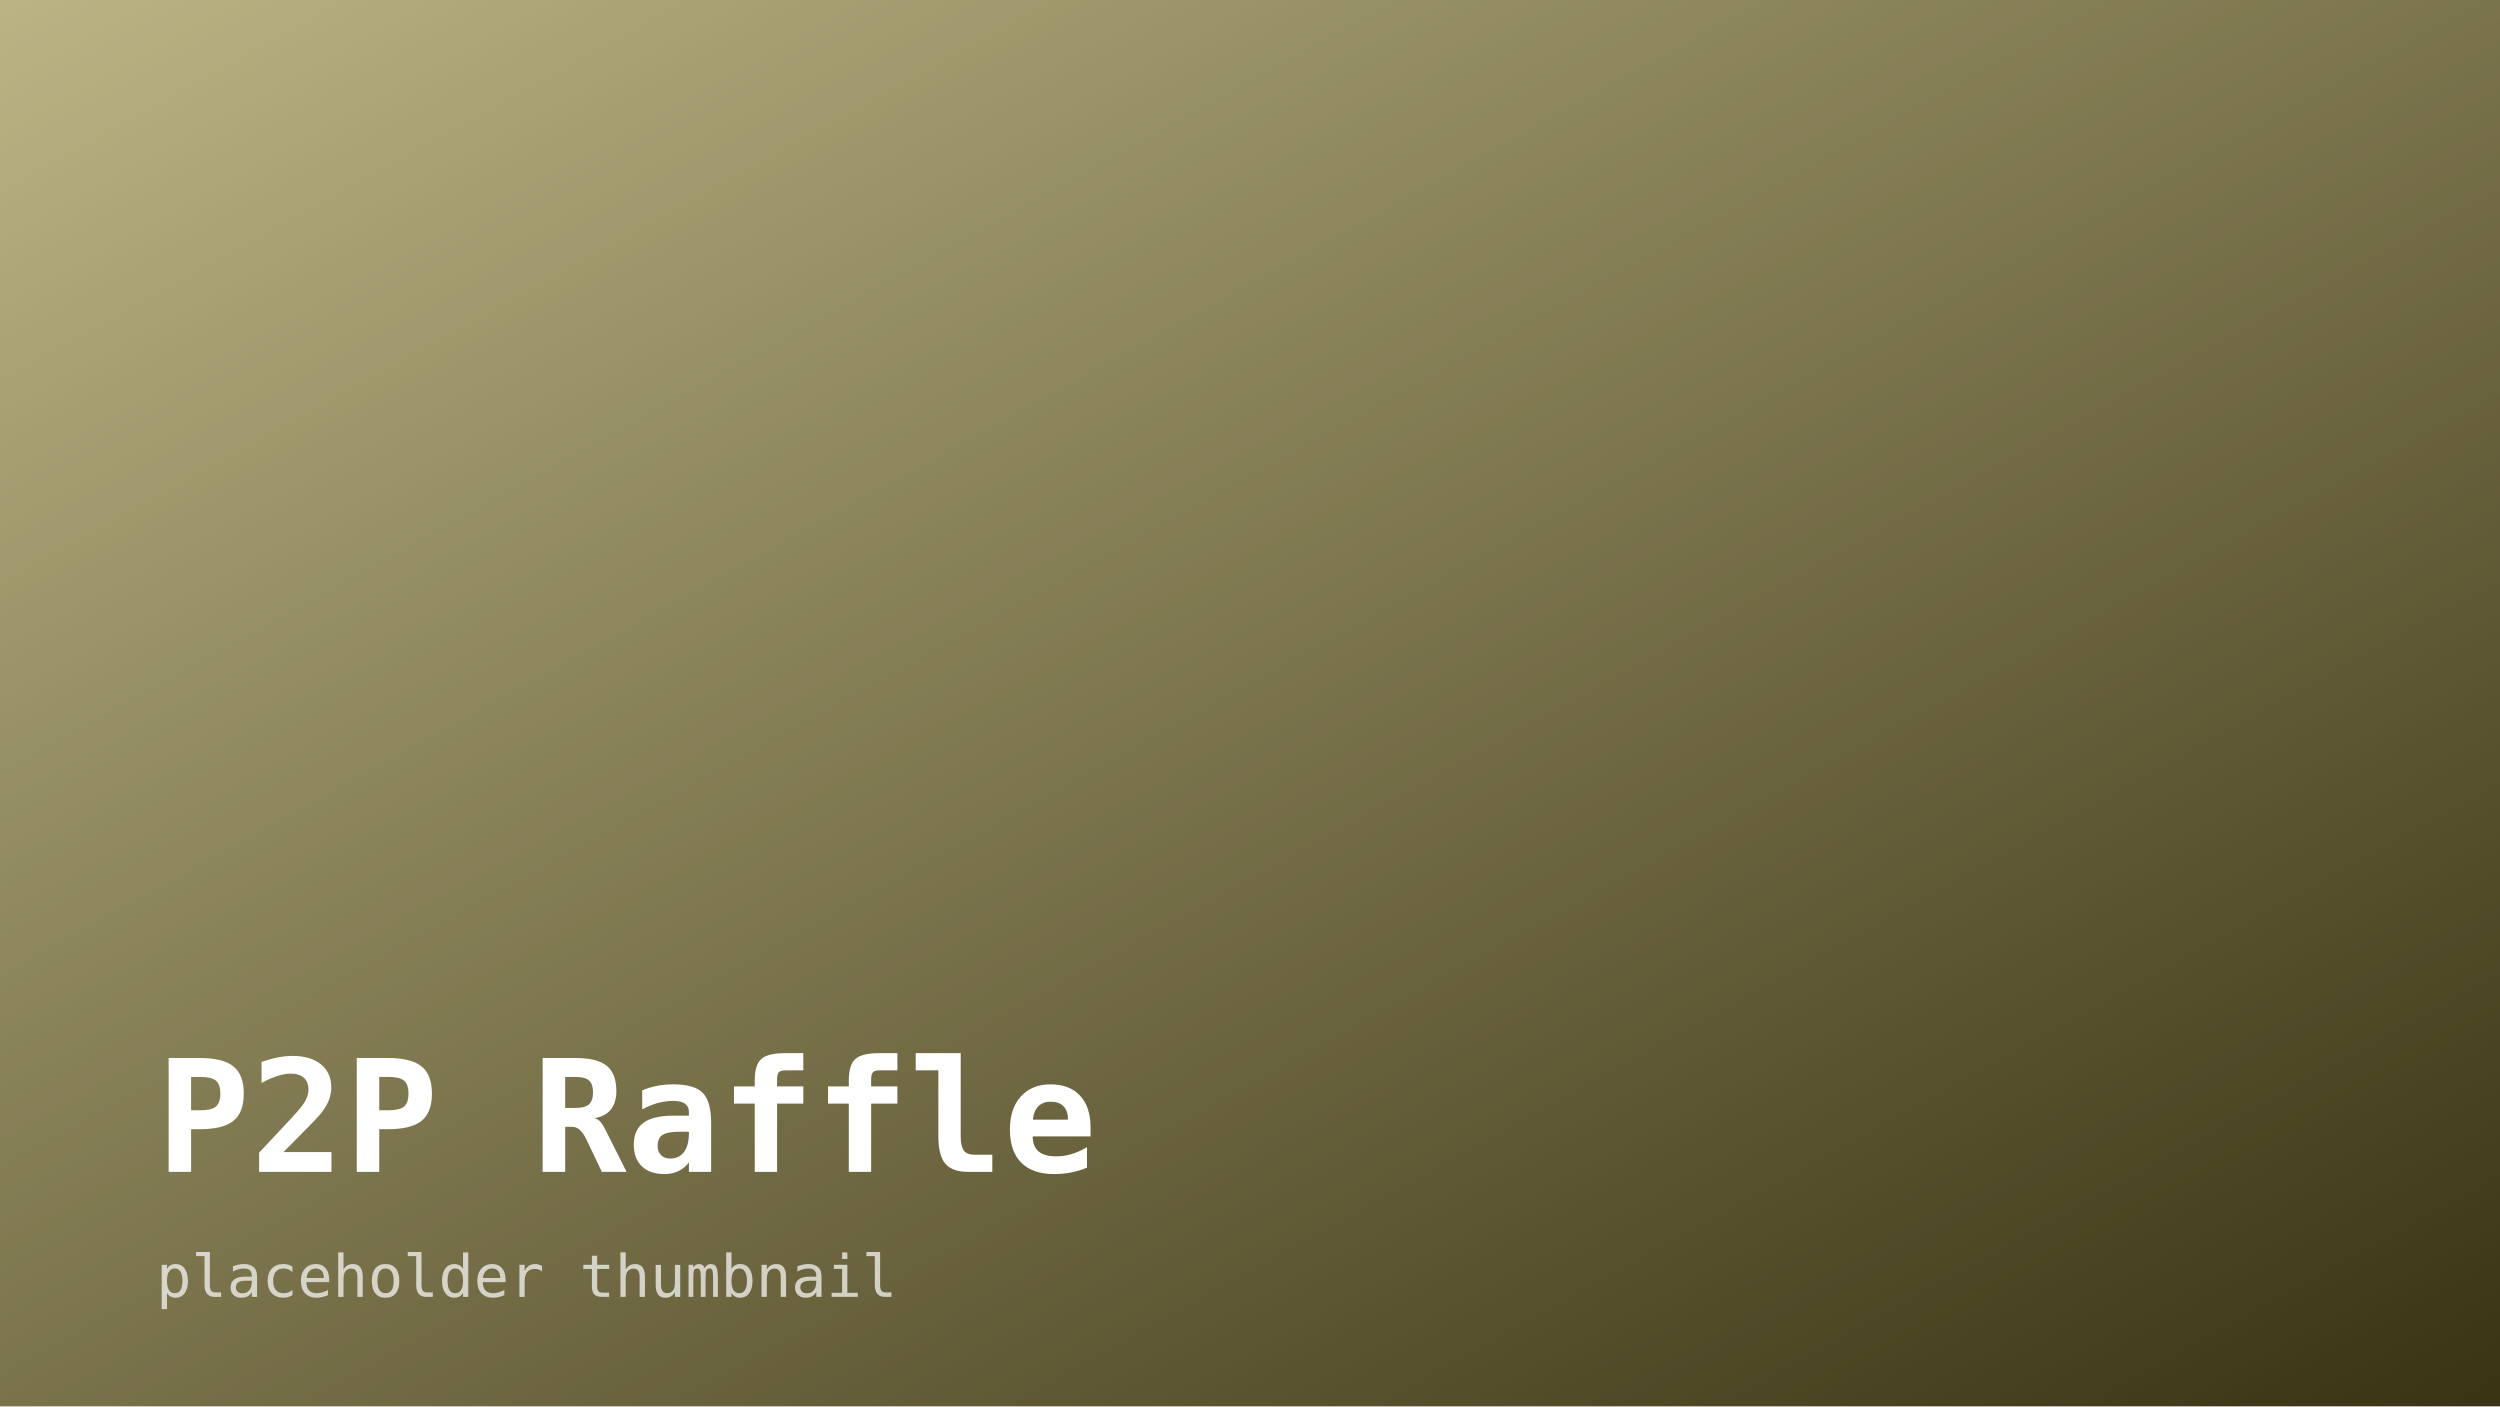
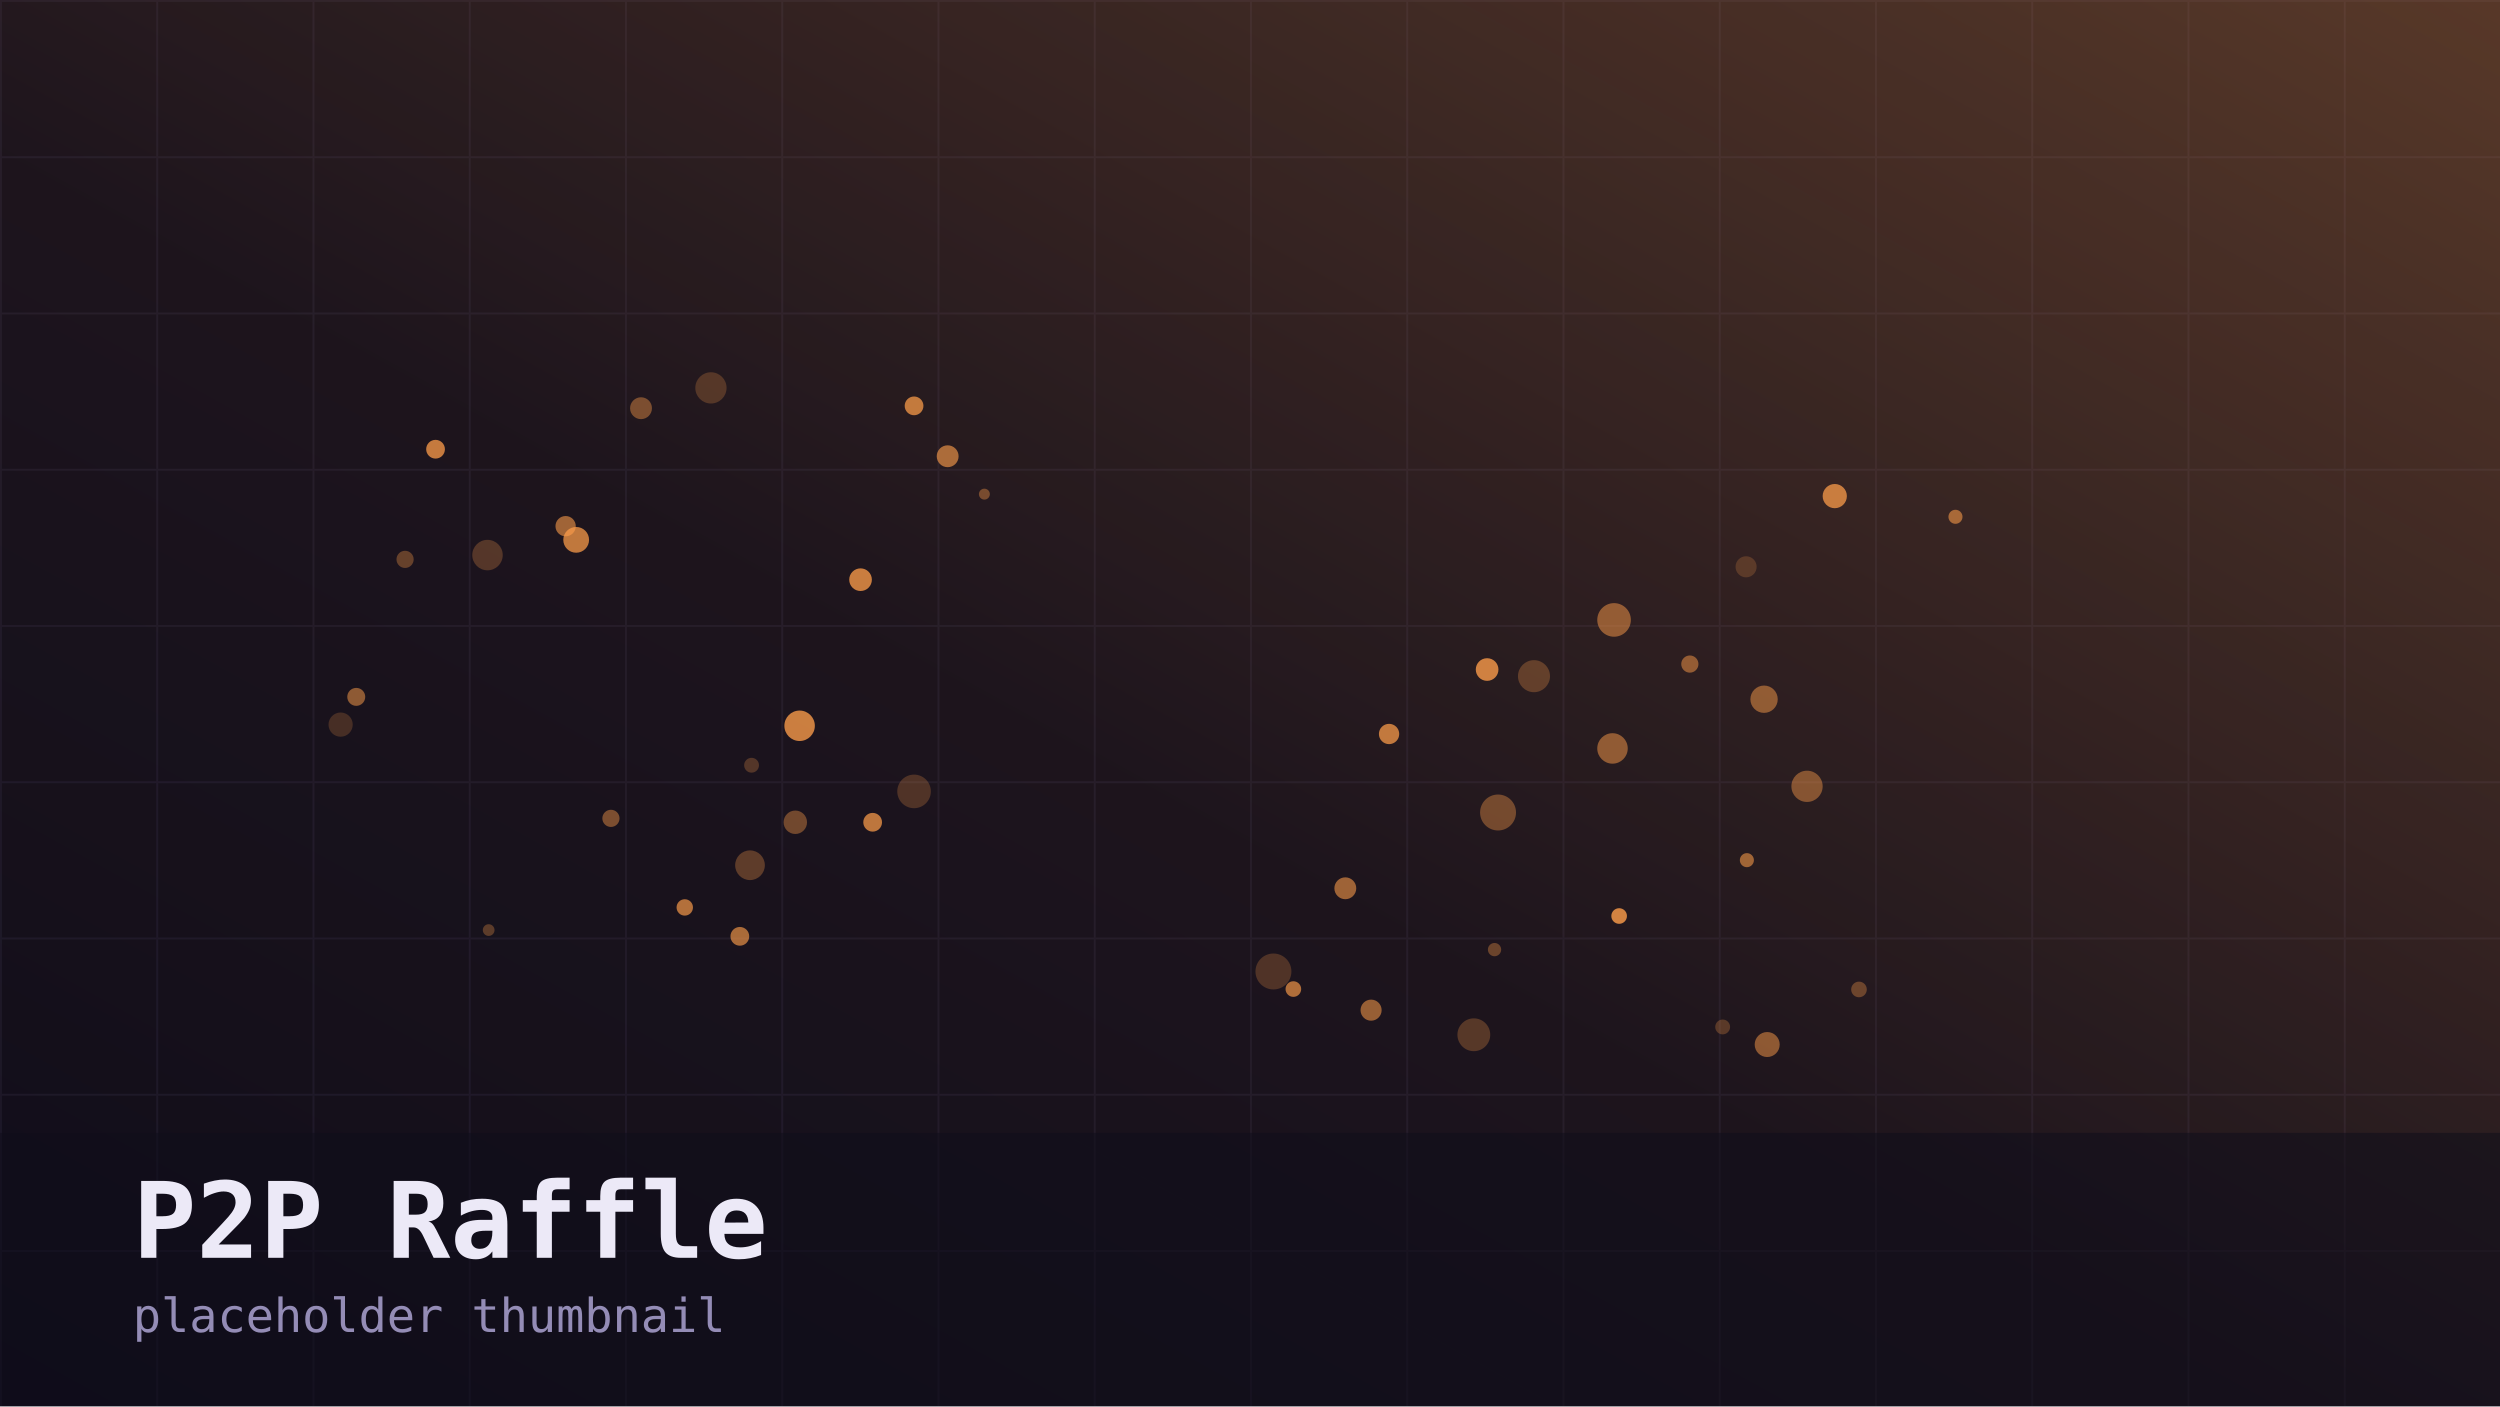
<svg xmlns="http://www.w3.org/2000/svg" viewBox="0 0 640 360" width="640" height="360" role="img" aria-label="P2P Raffle">
  <defs>
-     <linearGradient id="g" x1="0" y1="0" x2="1" y2="1">
-       <stop offset="0" stop-color="#fdf3b0" />
-       <stop offset="1" stop-color="#4a4114" />
+     <linearGradient id="w" x1="1" y1="0" x2="0" y2="1">
+       <stop offset="0" stop-color="#FF9E4A" stop-opacity="0.30" />
+       <stop offset="0.55" stop-color="#FF9E4A" stop-opacity="0.06" />
+       <stop offset="1" stop-color="#FF9E4A" stop-opacity="0" />
    </linearGradient>
+     <pattern id="g" width="40" height="40" patternUnits="userSpaceOnUse">
+       <path d="M40 0H0V40" fill="none" stroke="#A796E0" stroke-opacity="0.07" stroke-width="1" />
+     </pattern>
  </defs>
+   <rect width="640" height="360" fill="#0F0C1A" />
  <rect width="640" height="360" fill="url(#g)" />
-   <rect width="640" height="360" fill="#0e0e11" opacity="0.28" />
-   <text x="40" y="300" font-family="'Anonymous Pro', monospace" font-size="40" font-weight="700" fill="#ffffff">P2P Raffle</text>
-   <text x="40" y="332" font-family="'Anonymous Pro', monospace" font-size="15" fill="#ffffff" opacity="0.7">placeholder thumbnail</text>
+   <rect width="640" height="360" fill="url(#w)" />
+   <circle cx="87.2" cy="185.5" r="3.1" fill="#FF9E4A" opacity="0.2" />
+   <circle cx="462.6" cy="201.3" r="4" fill="#FF9E4A" opacity="0.43" />
+   <circle cx="164.1" cy="104.5" r="2.8" fill="#FF9E4A" opacity="0.41" />
+   <circle cx="500.6" cy="132.3" r="1.8" fill="#FF9E4A" opacity="0.56" />
+   <circle cx="103.7" cy="143.2" r="2.2" fill="#FF9E4A" opacity="0.33" />
+   <circle cx="331.1" cy="253.2" r="2" fill="#FF9E4A" opacity="0.65" />
+   <circle cx="220.3" cy="148.4" r="2.9" fill="#FF9E4A" opacity="0.76" />
+   <circle cx="392.7" cy="173.1" r="4.1" fill="#FF9E4A" opacity="0.27" />
+   <circle cx="192" cy="221.5" r="3.8" fill="#FF9E4A" opacity="0.3" />
+   <circle cx="452.4" cy="267.4" r="3.2" fill="#FF9E4A" opacity="0.49" />
+   <circle cx="252" cy="126.5" r="1.4" fill="#FF9E4A" opacity="0.38" />
+   <circle cx="412.8" cy="191.6" r="3.9" fill="#FF9E4A" opacity="0.49" />
+   <circle cx="192.4" cy="195.9" r="1.9" fill="#FF9E4A" opacity="0.25" />
+   <circle cx="441" cy="262.9" r="1.9" fill="#FF9E4A" opacity="0.26" />
+   <circle cx="156.4" cy="209.5" r="2.2" fill="#FF9E4A" opacity="0.43" />
+   <circle cx="326" cy="248.7" r="4.6" fill="#FF9E4A" opacity="0.23" />
+   <circle cx="124.8" cy="142.1" r="3.9" fill="#FF9E4A" opacity="0.25" />
+   <circle cx="377.3" cy="264.9" r="4.2" fill="#FF9E4A" opacity="0.26" />
+   <circle cx="223.4" cy="210.5" r="2.4" fill="#FF9E4A" opacity="0.71" />
+   <circle cx="475.9" cy="253.3" r="2" fill="#FF9E4A" opacity="0.33" />
+   <circle cx="189.4" cy="239.7" r="2.4" fill="#FF9E4A" opacity="0.63" />
+   <circle cx="344.4" cy="227.4" r="2.8" fill="#FF9E4A" opacity="0.57" />
+   <circle cx="204.7" cy="185.8" r="3.9" fill="#FF9E4A" opacity="0.77" />
+   <circle cx="447" cy="145.1" r="2.7" fill="#FF9E4A" opacity="0.2" />
+   <circle cx="125.1" cy="238.1" r="1.5" fill="#FF9E4A" opacity="0.3" />
+   <circle cx="447.2" cy="220.2" r="1.8" fill="#FF9E4A" opacity="0.56" />
+   <circle cx="234" cy="103.9" r="2.4" fill="#FF9E4A" opacity="0.72" />
+   <circle cx="432.6" cy="170" r="2.2" fill="#FF9E4A" opacity="0.49" />
+   <circle cx="182" cy="99.3" r="4" fill="#FF9E4A" opacity="0.23" />
+   <circle cx="413.2" cy="158.7" r="4.3" fill="#FF9E4A" opacity="0.49" />
+   <circle cx="242.6" cy="116.8" r="2.8" fill="#FF9E4A" opacity="0.62" />
+   <circle cx="351" cy="258.6" r="2.7" fill="#FF9E4A" opacity="0.54" />
+   <circle cx="147.5" cy="138.2" r="3.3" fill="#FF9E4A" opacity="0.72" />
+   <circle cx="469.7" cy="127" r="3.1" fill="#FF9E4A" opacity="0.73" />
+   <circle cx="234" cy="202.6" r="4.3" fill="#FF9E4A" opacity="0.23" />
+   <circle cx="383.5" cy="208" r="4.6" fill="#FF9E4A" opacity="0.37" />
+   <circle cx="144.8" cy="134.7" r="2.6" fill="#FF9E4A" opacity="0.58" />
+   <circle cx="380.7" cy="171.4" r="2.9" fill="#FF9E4A" opacity="0.78" />
+   <circle cx="91.2" cy="178.4" r="2.3" fill="#FF9E4A" opacity="0.51" />
+   <circle cx="355.6" cy="187.9" r="2.6" fill="#FF9E4A" opacity="0.72" />
+   <circle cx="203.6" cy="210.5" r="3" fill="#FF9E4A" opacity="0.38" />
+   <circle cx="451.6" cy="179" r="3.5" fill="#FF9E4A" opacity="0.48" />
+   <circle cx="175.3" cy="232.3" r="2.1" fill="#FF9E4A" opacity="0.67" />
+   <circle cx="382.6" cy="243.1" r="1.7" fill="#FF9E4A" opacity="0.34" />
+   <circle cx="111.5" cy="115" r="2.4" fill="#FF9E4A" opacity="0.74" />
+   <circle cx="414.5" cy="234.5" r="2" fill="#FF9E4A" opacity="0.8" />
+   <rect x="0" y="290" width="640" height="70" fill="#0F0C1A" opacity="0.55" />
+   <text x="34" y="322" font-family="'Anonymous Pro',monospace" font-size="27" font-weight="700" fill="#ECE9F7">P2P Raffle</text>
+   <text x="34" y="341" font-family="'Anonymous Pro',monospace" font-size="12" fill="#948CB6">placeholder thumbnail</text>
</svg>
